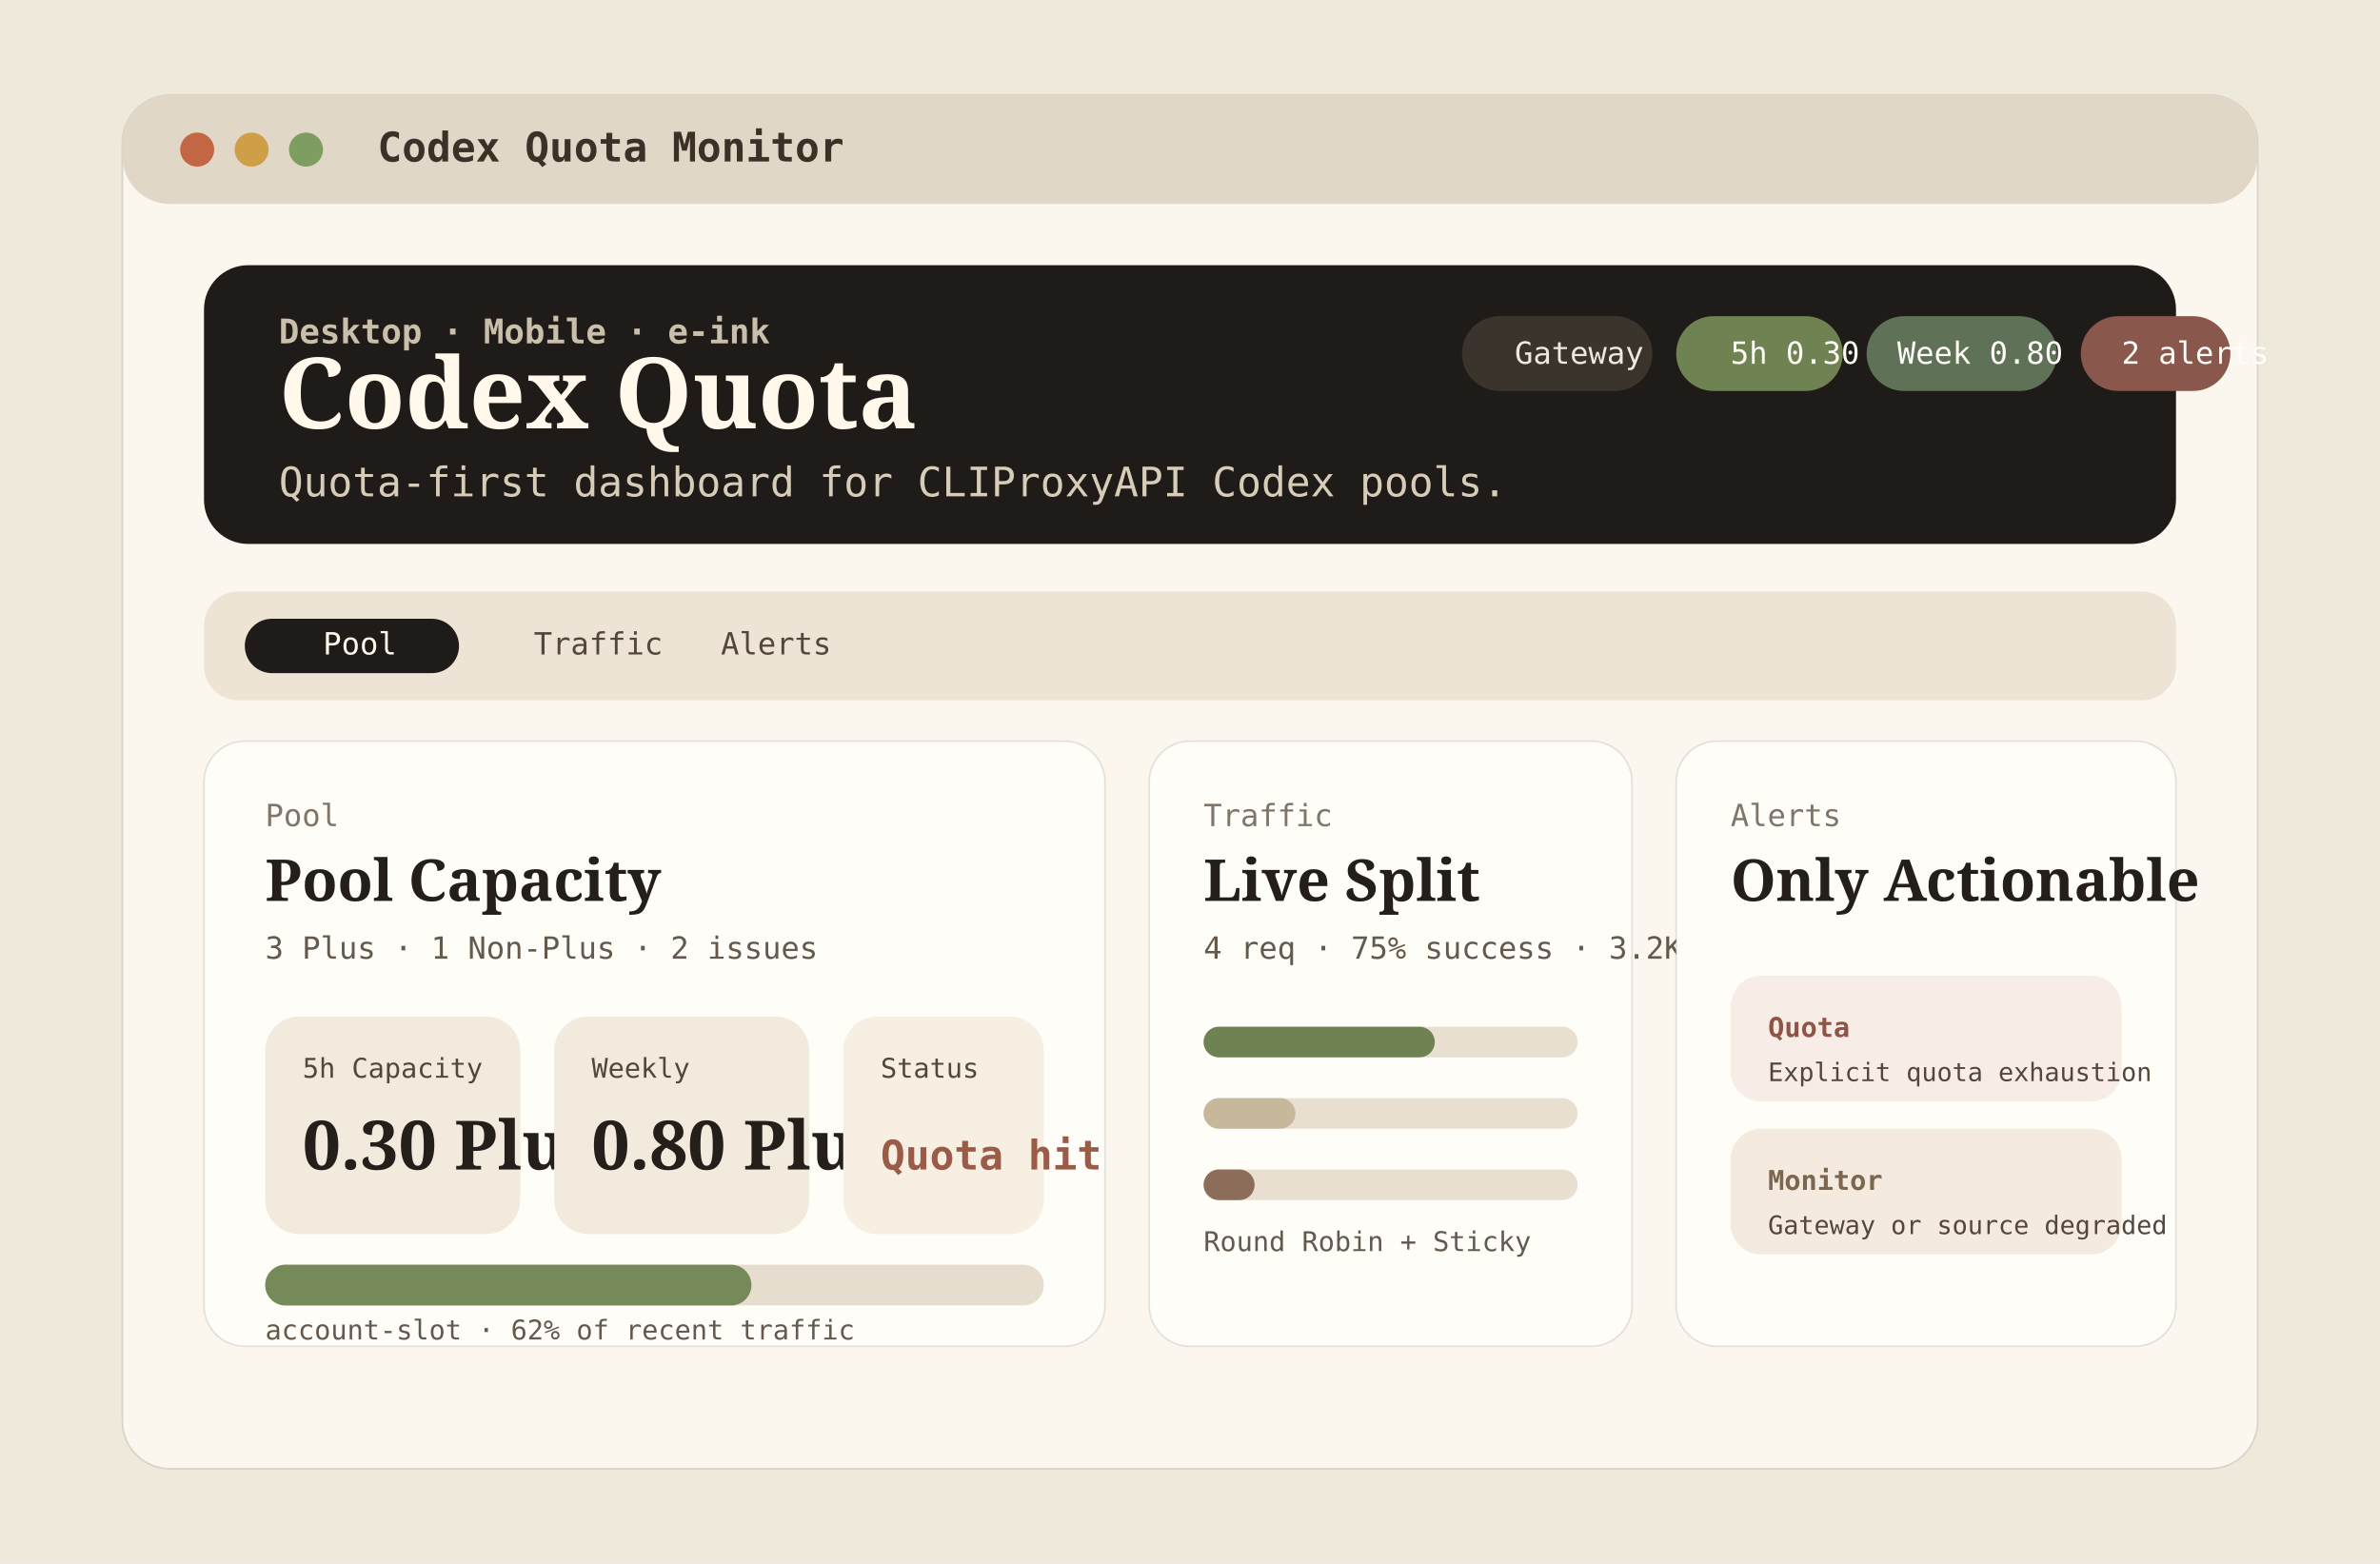
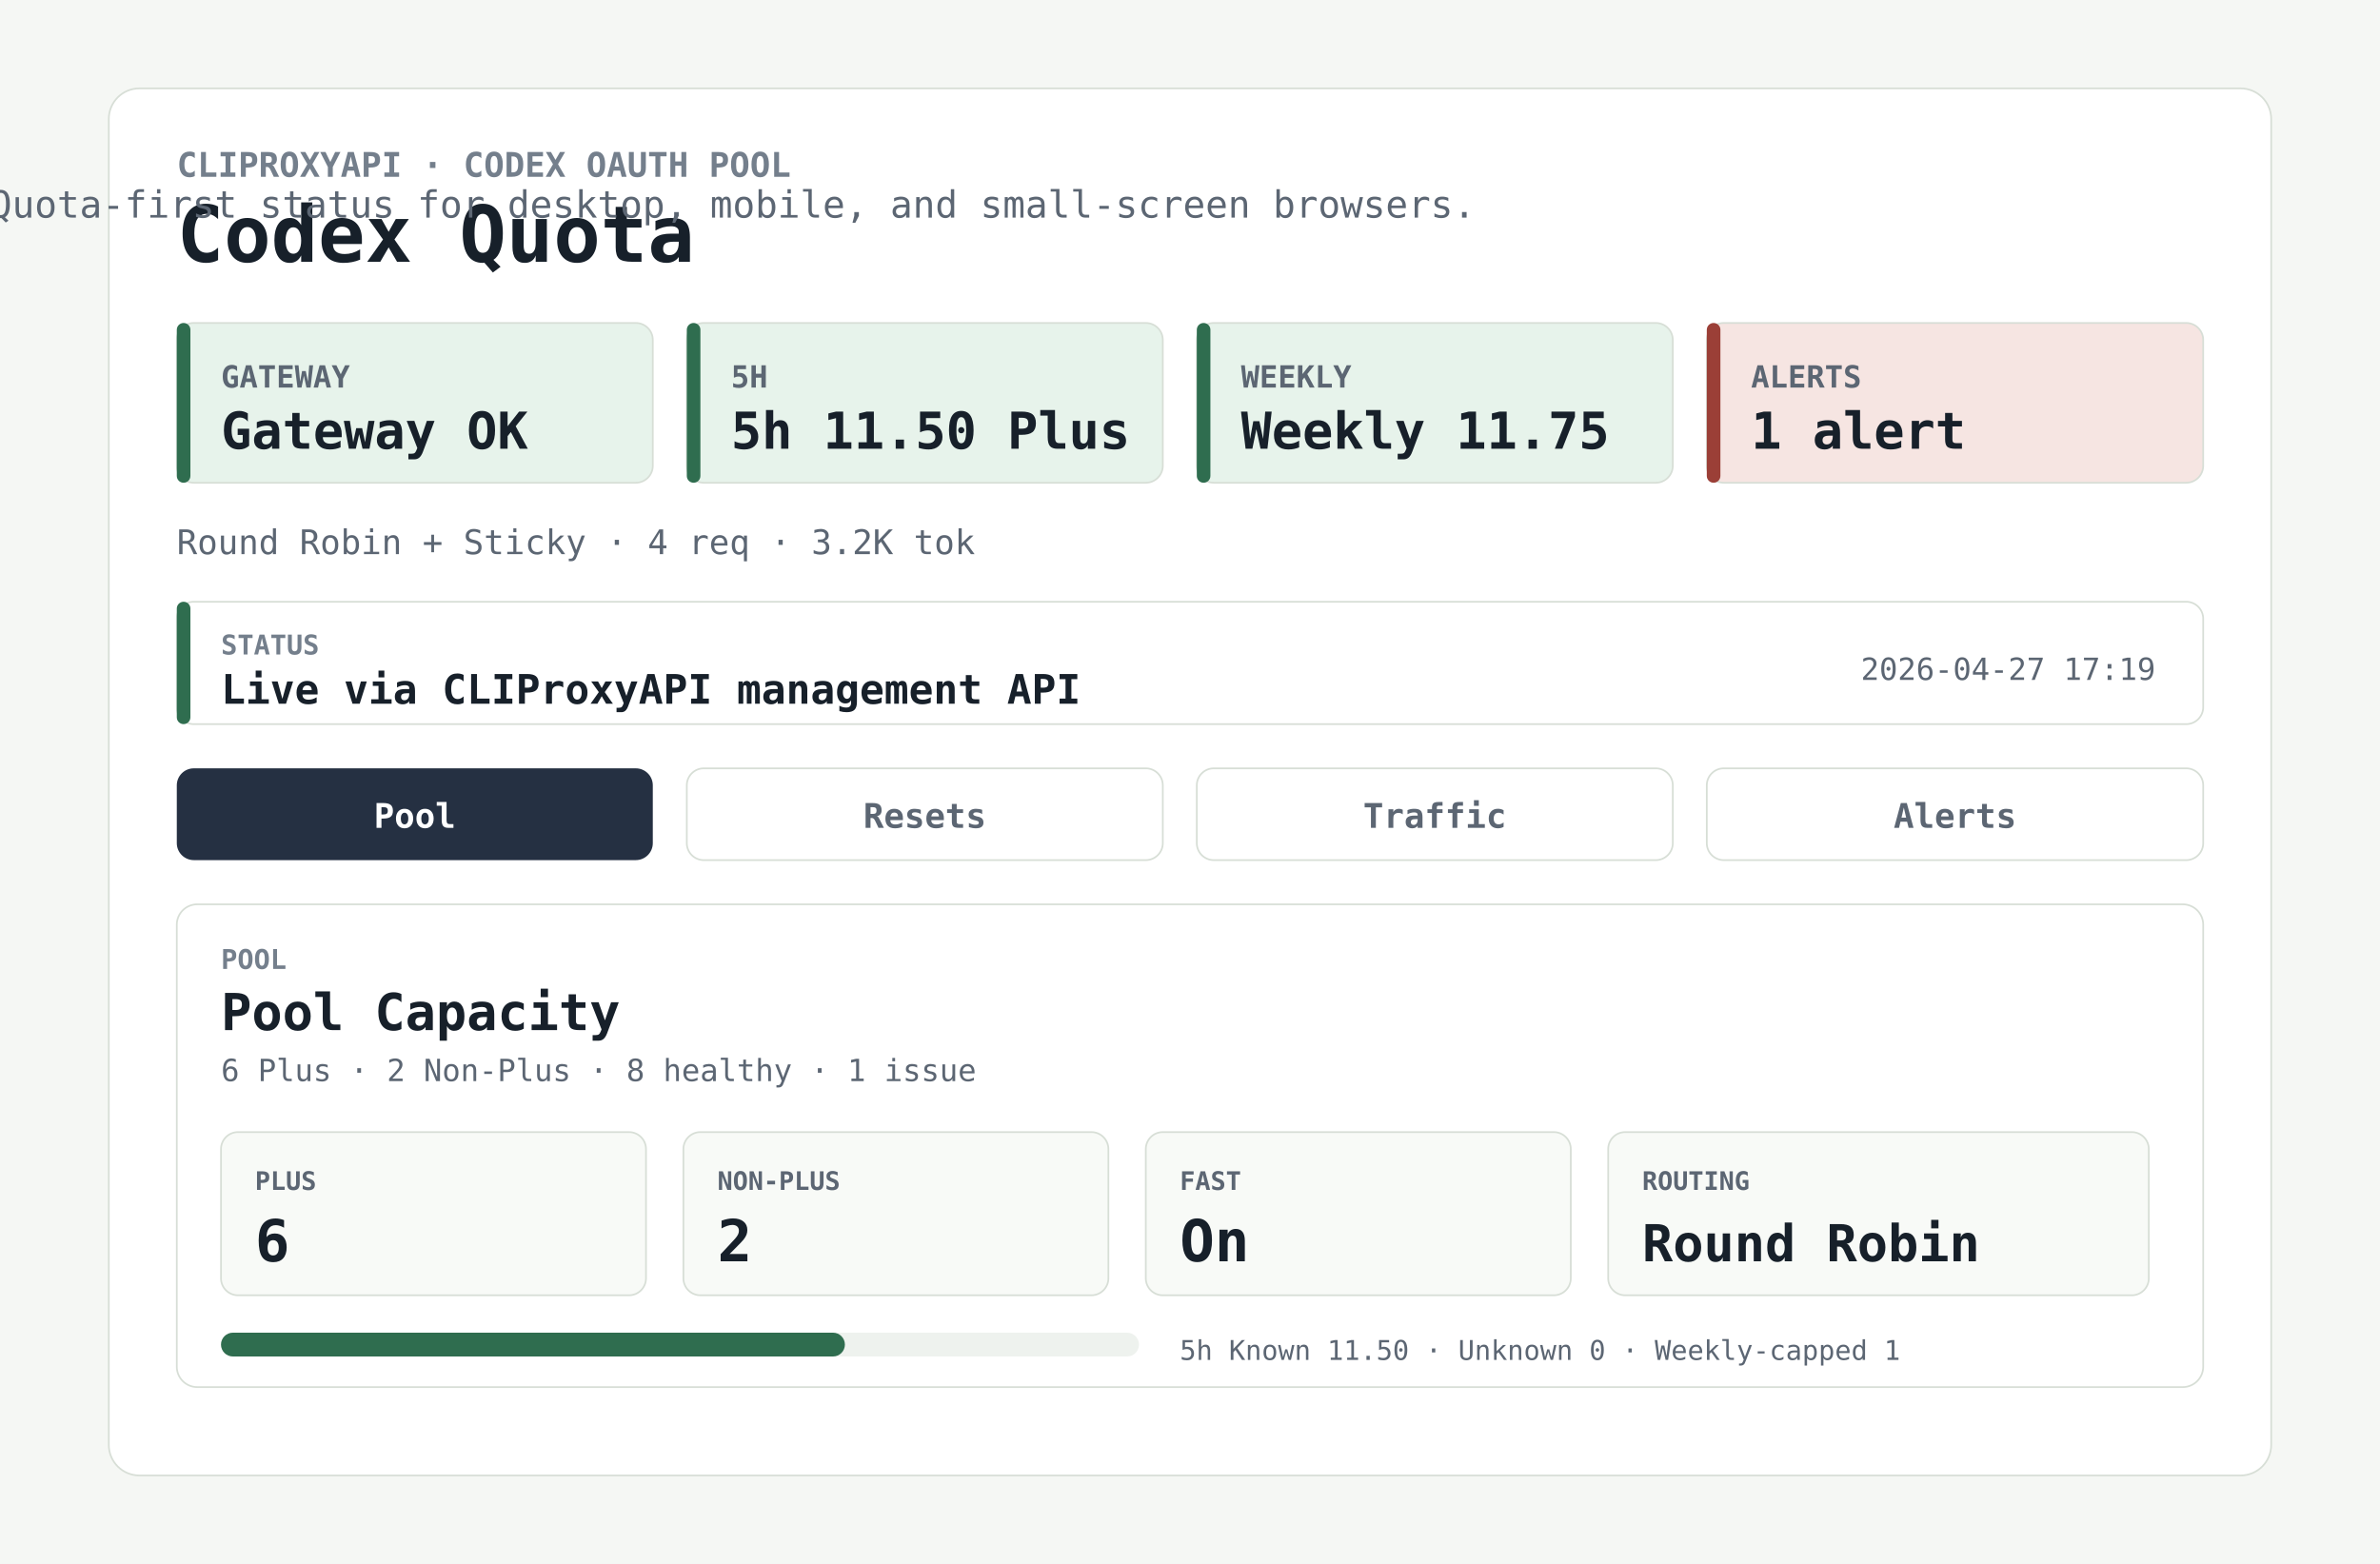
<svg xmlns="http://www.w3.org/2000/svg" width="1400" height="920" viewBox="0 0 1400 920" fill="none">
-   <rect width="1400" height="920" fill="#efe9dc" />
-   <rect x="72" y="56" width="1256" height="808" rx="28" fill="#fbf7ef" stroke="#2f2921" stroke-opacity="0.14" />
-   <rect x="72" y="56" width="1256" height="64" rx="28" fill="#e1d7c6" />
-   <circle cx="116" cy="88" r="10" fill="#c36643" />
-   <circle cx="148" cy="88" r="10" fill="#cf9f47" />
-   <circle cx="180" cy="88" r="10" fill="#7e9d61" />
-   <text x="222" y="95" fill="#3b3128" font-family="Iosevka, ui-monospace, monospace" font-size="24" font-weight="700">Codex Quota Monitor</text>
-   <rect x="120" y="156" width="1160" height="164" rx="26" fill="#1f1b18" />
-   <text x="164" y="202" fill="#cabfaa" font-family="Iosevka, ui-monospace, monospace" font-size="20" font-weight="600">Desktop · Mobile · e-ink</text>
-   <text x="164" y="252" fill="#fff8eb" font-family="Georgia, serif" font-size="58" font-weight="700">Codex Quota</text>
-   <text x="164" y="292" fill="#d7ccb8" font-family="Iosevka, ui-monospace, monospace" font-size="24">Quota-first dashboard for CLIProxyAPI Codex pools.</text>
-   <rect x="860" y="186" width="112" height="44" rx="22" fill="#3a342d" />
-   <text x="891" y="214" fill="#efe9dc" font-family="Iosevka, ui-monospace, monospace" font-size="18">Gateway</text>
-   <rect x="986" y="186" width="98" height="44" rx="22" fill="#6f8251" />
-   <text x="1018" y="214" fill="#fffdf8" font-family="Iosevka, ui-monospace, monospace" font-size="18">5h 0.30</text>
-   <rect x="1098" y="186" width="112" height="44" rx="22" fill="#5f7257" />
-   <text x="1116" y="214" fill="#fffdf8" font-family="Iosevka, ui-monospace, monospace" font-size="18">Week 0.80</text>
-   <rect x="1224" y="186" width="88" height="44" rx="22" fill="#89574b" />
-   <text x="1248" y="214" fill="#fffdf8" font-family="Iosevka, ui-monospace, monospace" font-size="18">2 alerts</text>
-   <rect x="120" y="348" width="1160" height="64" rx="20" fill="#ede4d6" />
-   <rect x="144" y="364" width="126" height="32" rx="16" fill="#1f1b18" />
-   <text x="190" y="385" fill="#fff8eb" font-family="Iosevka, ui-monospace, monospace" font-size="18">Pool</text>
-   <text x="314" y="385" fill="#52473a" font-family="Iosevka, ui-monospace, monospace" font-size="18">Traffic</text>
-   <text x="424" y="385" fill="#52473a" font-family="Iosevka, ui-monospace, monospace" font-size="18">Alerts</text>
-   <rect x="120" y="436" width="530" height="356" rx="24" fill="#fffdf8" stroke="#2f2921" stroke-opacity="0.12" />
-   <text x="156" y="486" fill="#7f7568" font-family="Iosevka, ui-monospace, monospace" font-size="18">Pool</text>
-   <text x="156" y="530" fill="#241f1a" font-family="Georgia, serif" font-size="34" font-weight="700">Pool Capacity</text>
-   <text x="156" y="564" fill="#63594c" font-family="Iosevka, ui-monospace, monospace" font-size="18">3 Plus · 1 Non-Plus · 2 issues</text>
-   <rect x="156" y="598" width="150" height="128" rx="20" fill="#f2ebdd" />
-   <text x="178" y="634" fill="#52473a" font-family="Iosevka, ui-monospace, monospace" font-size="16">5h Capacity</text>
-   <text x="178" y="688" fill="#241f1a" font-family="Georgia, serif" font-size="40" font-weight="700">0.30 Plus</text>
-   <rect x="326" y="598" width="150" height="128" rx="20" fill="#f2ebdd" />
-   <text x="348" y="634" fill="#52473a" font-family="Iosevka, ui-monospace, monospace" font-size="16">Weekly</text>
-   <text x="348" y="688" fill="#241f1a" font-family="Georgia, serif" font-size="40" font-weight="700">0.80 Plus</text>
-   <rect x="496" y="598" width="118" height="128" rx="20" fill="#f7efe2" />
-   <text x="518" y="634" fill="#52473a" font-family="Iosevka, ui-monospace, monospace" font-size="16">Status</text>
-   <text x="518" y="688" fill="#9b5b49" font-family="Iosevka, ui-monospace, monospace" font-size="24" font-weight="700">Quota hit</text>
-   <rect x="156" y="744" width="458" height="24" rx="12" fill="#e7ddce" />
-   <rect x="156" y="744" width="286" height="24" rx="12" fill="#768a59" />
-   <text x="156" y="788" fill="#63594c" font-family="Iosevka, ui-monospace, monospace" font-size="16">account-slot · 62% of recent traffic</text>
-   <rect x="676" y="436" width="284" height="356" rx="24" fill="#fffdf8" stroke="#2f2921" stroke-opacity="0.12" />
-   <text x="708" y="486" fill="#7f7568" font-family="Iosevka, ui-monospace, monospace" font-size="18">Traffic</text>
-   <text x="708" y="530" fill="#241f1a" font-family="Georgia, serif" font-size="34" font-weight="700">Live Split</text>
-   <text x="708" y="564" fill="#63594c" font-family="Iosevka, ui-monospace, monospace" font-size="18">4 req · 75% success · 3.2K tok</text>
-   <rect x="708" y="604" width="220" height="18" rx="9" fill="#e9dfd1" />
-   <rect x="708" y="604" width="136" height="18" rx="9" fill="#6e8252" />
-   <rect x="708" y="646" width="220" height="18" rx="9" fill="#e9dfd1" />
-   <rect x="708" y="646" width="54" height="18" rx="9" fill="#c7b89c" />
-   <rect x="708" y="688" width="220" height="18" rx="9" fill="#e9dfd1" />
-   <rect x="708" y="688" width="30" height="18" rx="9" fill="#8b6d59" />
-   <text x="708" y="736" fill="#63594c" font-family="Iosevka, ui-monospace, monospace" font-size="16">Round Robin + Sticky</text>
-   <rect x="986" y="436" width="294" height="356" rx="24" fill="#fffdf8" stroke="#2f2921" stroke-opacity="0.12" />
-   <text x="1018" y="486" fill="#7f7568" font-family="Iosevka, ui-monospace, monospace" font-size="18">Alerts</text>
-   <text x="1018" y="530" fill="#241f1a" font-family="Georgia, serif" font-size="34" font-weight="700">Only Actionable</text>
-   <rect x="1018" y="574" width="230" height="74" rx="18" fill="#f8ece7" />
-   <text x="1040" y="610" fill="#8e5448" font-family="Iosevka, ui-monospace, monospace" font-size="16" font-weight="700">Quota</text>
-   <text x="1040" y="636" fill="#52473a" font-family="Iosevka, ui-monospace, monospace" font-size="15">Explicit quota exhaustion</text>
-   <rect x="1018" y="664" width="230" height="74" rx="18" fill="#f4eadf" />
-   <text x="1040" y="700" fill="#7c664f" font-family="Iosevka, ui-monospace, monospace" font-size="16" font-weight="700">Monitor</text>
-   <text x="1040" y="726" fill="#52473a" font-family="Iosevka, ui-monospace, monospace" font-size="15">Gateway or source degraded</text>
+   <rect width="1400" height="920" fill="#f5f7f4" />
+   <rect x="64" y="52" width="1272" height="816" rx="18" fill="#ffffff" stroke="#d7ded6" />
+   <text x="104" y="104" fill="#747f8c" font-family="Maple Mono NF CN, ui-monospace, monospace" font-size="20" font-weight="700">CLIPROXYAPI · CODEX OAUTH POOL</text>
+   <text x="104" y="154" fill="#17202a" font-family="Maple Mono NF CN, ui-monospace, monospace" font-size="46" font-weight="800">Codex Quota</text>
+   <text x="868" y="128" fill="#5c6673" font-family="Maple Mono NF CN, ui-monospace, monospace" font-size="22" text-anchor="end">Quota-first status for desktop, mobile, and small-screen browsers.</text>
+   <rect x="104" y="190" width="280" height="94" rx="10" fill="#e7f3eb" stroke="#d7ded6" />
+   <rect x="104" y="190" width="8" height="94" rx="4" fill="#2f6d4f" />
+   <text x="130" y="228" fill="#5c6673" font-family="Maple Mono NF CN, ui-monospace, monospace" font-size="18" font-weight="800">GATEWAY</text>
+   <text x="130" y="264" fill="#17202a" font-family="Maple Mono NF CN, ui-monospace, monospace" font-size="30" font-weight="800">Gateway OK</text>
+   <rect x="404" y="190" width="280" height="94" rx="10" fill="#e7f3eb" stroke="#d7ded6" />
+   <rect x="404" y="190" width="8" height="94" rx="4" fill="#2f6d4f" />
+   <text x="430" y="228" fill="#5c6673" font-family="Maple Mono NF CN, ui-monospace, monospace" font-size="18" font-weight="800">5H</text>
+   <text x="430" y="264" fill="#17202a" font-family="Maple Mono NF CN, ui-monospace, monospace" font-size="30" font-weight="800">5h 11.50 Plus</text>
+   <rect x="704" y="190" width="280" height="94" rx="10" fill="#e7f3eb" stroke="#d7ded6" />
+   <rect x="704" y="190" width="8" height="94" rx="4" fill="#2f6d4f" />
+   <text x="730" y="228" fill="#5c6673" font-family="Maple Mono NF CN, ui-monospace, monospace" font-size="18" font-weight="800">WEEKLY</text>
+   <text x="730" y="264" fill="#17202a" font-family="Maple Mono NF CN, ui-monospace, monospace" font-size="30" font-weight="800">Weekly 11.75</text>
+   <rect x="1004" y="190" width="292" height="94" rx="10" fill="#f6e5e2" stroke="#d7ded6" />
+   <rect x="1004" y="190" width="8" height="94" rx="4" fill="#9b3f37" />
+   <text x="1030" y="228" fill="#5c6673" font-family="Maple Mono NF CN, ui-monospace, monospace" font-size="18" font-weight="800">ALERTS</text>
+   <text x="1030" y="264" fill="#17202a" font-family="Maple Mono NF CN, ui-monospace, monospace" font-size="30" font-weight="800">1 alert</text>
+   <text x="104" y="326" fill="#5c6673" font-family="Maple Mono NF CN, ui-monospace, monospace" font-size="20">Round Robin + Sticky · 4 req · 3.2K tok</text>
+   <rect x="104" y="354" width="1192" height="72" rx="10" fill="#ffffff" stroke="#d7ded6" />
+   <rect x="104" y="354" width="8" height="72" rx="4" fill="#2f6d4f" />
+   <text x="130" y="385" fill="#747f8c" font-family="Maple Mono NF CN, ui-monospace, monospace" font-size="16" font-weight="800">STATUS</text>
+   <text x="130" y="414" fill="#17202a" font-family="Maple Mono NF CN, ui-monospace, monospace" font-size="24" font-weight="800">Live via CLIProxyAPI management API</text>
+   <text x="1268" y="400" fill="#5c6673" font-family="Maple Mono NF CN, ui-monospace, monospace" font-size="18" text-anchor="end">2026-04-27 17:19</text>
+   <rect x="104" y="452" width="280" height="54" rx="10" fill="#253042" />
+   <text x="244" y="487" fill="#ffffff" font-family="Maple Mono NF CN, ui-monospace, monospace" font-size="20" font-weight="800" text-anchor="middle">Pool</text>
+   <rect x="404" y="452" width="280" height="54" rx="10" fill="#ffffff" stroke="#d7ded6" />
+   <text x="544" y="487" fill="#5c6673" font-family="Maple Mono NF CN, ui-monospace, monospace" font-size="20" font-weight="800" text-anchor="middle">Resets</text>
+   <rect x="704" y="452" width="280" height="54" rx="10" fill="#ffffff" stroke="#d7ded6" />
+   <text x="844" y="487" fill="#5c6673" font-family="Maple Mono NF CN, ui-monospace, monospace" font-size="20" font-weight="800" text-anchor="middle">Traffic</text>
+   <rect x="1004" y="452" width="292" height="54" rx="10" fill="#ffffff" stroke="#d7ded6" />
+   <text x="1150" y="487" fill="#5c6673" font-family="Maple Mono NF CN, ui-monospace, monospace" font-size="20" font-weight="800" text-anchor="middle">Alerts</text>
+   <rect x="104" y="532" width="1192" height="284" rx="12" fill="#ffffff" stroke="#d7ded6" />
+   <text x="130" y="570" fill="#747f8c" font-family="Maple Mono NF CN, ui-monospace, monospace" font-size="16" font-weight="800">POOL</text>
+   <text x="130" y="606" fill="#17202a" font-family="Maple Mono NF CN, ui-monospace, monospace" font-size="30" font-weight="800">Pool Capacity</text>
+   <text x="130" y="636" fill="#5c6673" font-family="Maple Mono NF CN, ui-monospace, monospace" font-size="18">6 Plus · 2 Non-Plus · 8 healthy · 1 issue</text>
+   <rect x="130" y="666" width="250" height="96" rx="10" fill="#f8faf7" stroke="#d7ded6" />
+   <text x="150" y="700" fill="#5c6673" font-family="Maple Mono NF CN, ui-monospace, monospace" font-size="15" font-weight="800">PLUS</text>
+   <text x="150" y="742" fill="#17202a" font-family="Maple Mono NF CN, ui-monospace, monospace" font-size="34" font-weight="800">6</text>
+   <rect x="402" y="666" width="250" height="96" rx="10" fill="#f8faf7" stroke="#d7ded6" />
+   <text x="422" y="700" fill="#5c6673" font-family="Maple Mono NF CN, ui-monospace, monospace" font-size="15" font-weight="800">NON-PLUS</text>
+   <text x="422" y="742" fill="#17202a" font-family="Maple Mono NF CN, ui-monospace, monospace" font-size="34" font-weight="800">2</text>
+   <rect x="674" y="666" width="250" height="96" rx="10" fill="#f8faf7" stroke="#d7ded6" />
+   <text x="694" y="700" fill="#5c6673" font-family="Maple Mono NF CN, ui-monospace, monospace" font-size="15" font-weight="800">FAST</text>
+   <text x="694" y="742" fill="#17202a" font-family="Maple Mono NF CN, ui-monospace, monospace" font-size="34" font-weight="800">On</text>
+   <rect x="946" y="666" width="318" height="96" rx="10" fill="#f8faf7" stroke="#d7ded6" />
+   <text x="966" y="700" fill="#5c6673" font-family="Maple Mono NF CN, ui-monospace, monospace" font-size="15" font-weight="800">ROUTING</text>
+   <text x="966" y="742" fill="#17202a" font-family="Maple Mono NF CN, ui-monospace, monospace" font-size="30" font-weight="800">Round Robin</text>
+   <rect x="130" y="784" width="540" height="14" rx="7" fill="#eef2ee" />
+   <rect x="130" y="784" width="367" height="14" rx="7" fill="#2f6d4f" />
+   <text x="694" y="800" fill="#5c6673" font-family="Maple Mono NF CN, ui-monospace, monospace" font-size="16">5h Known 11.50 · Unknown 0 · Weekly-capped 1</text>
</svg>
